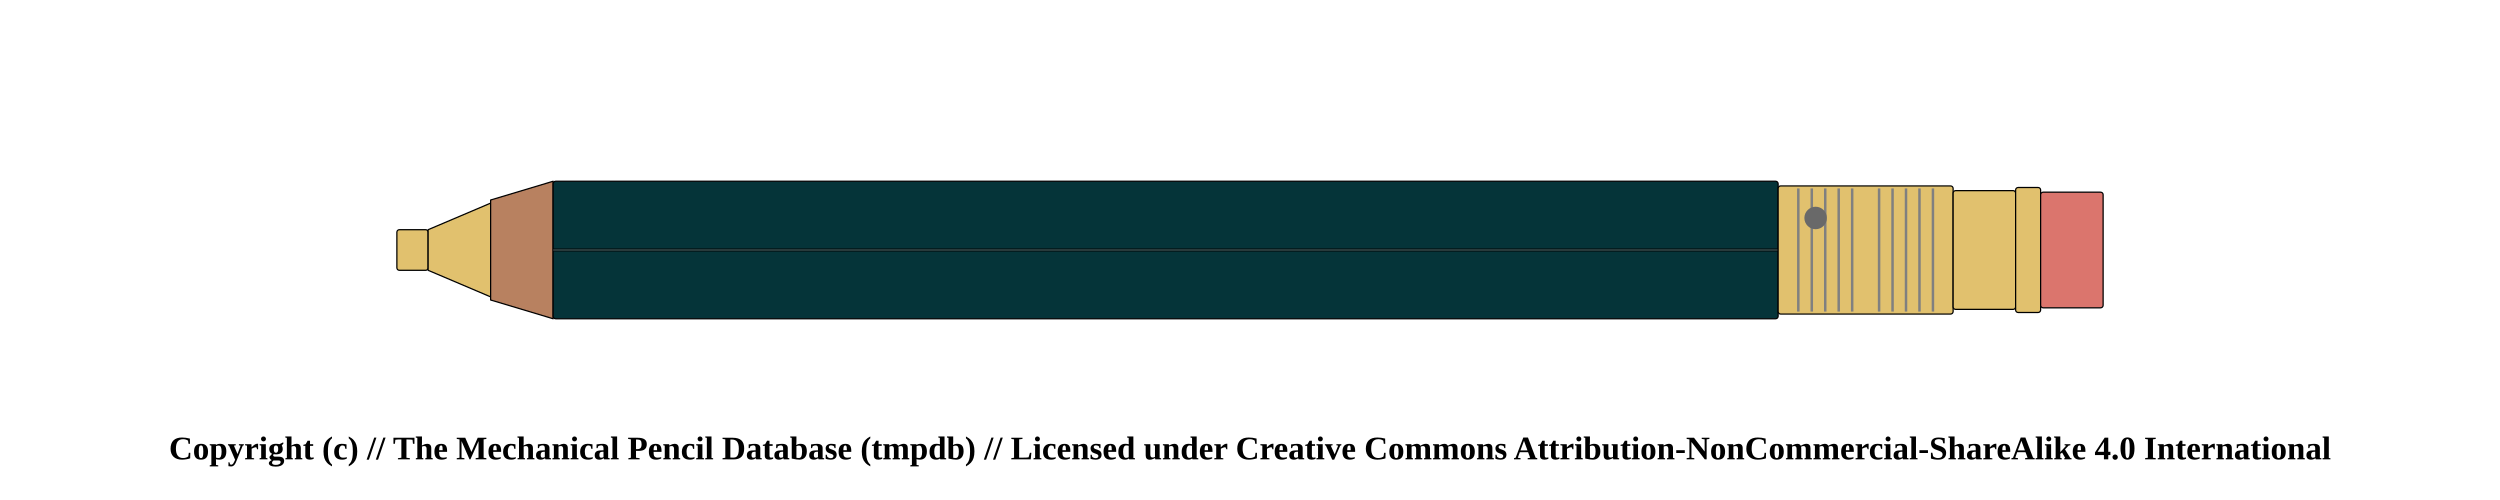
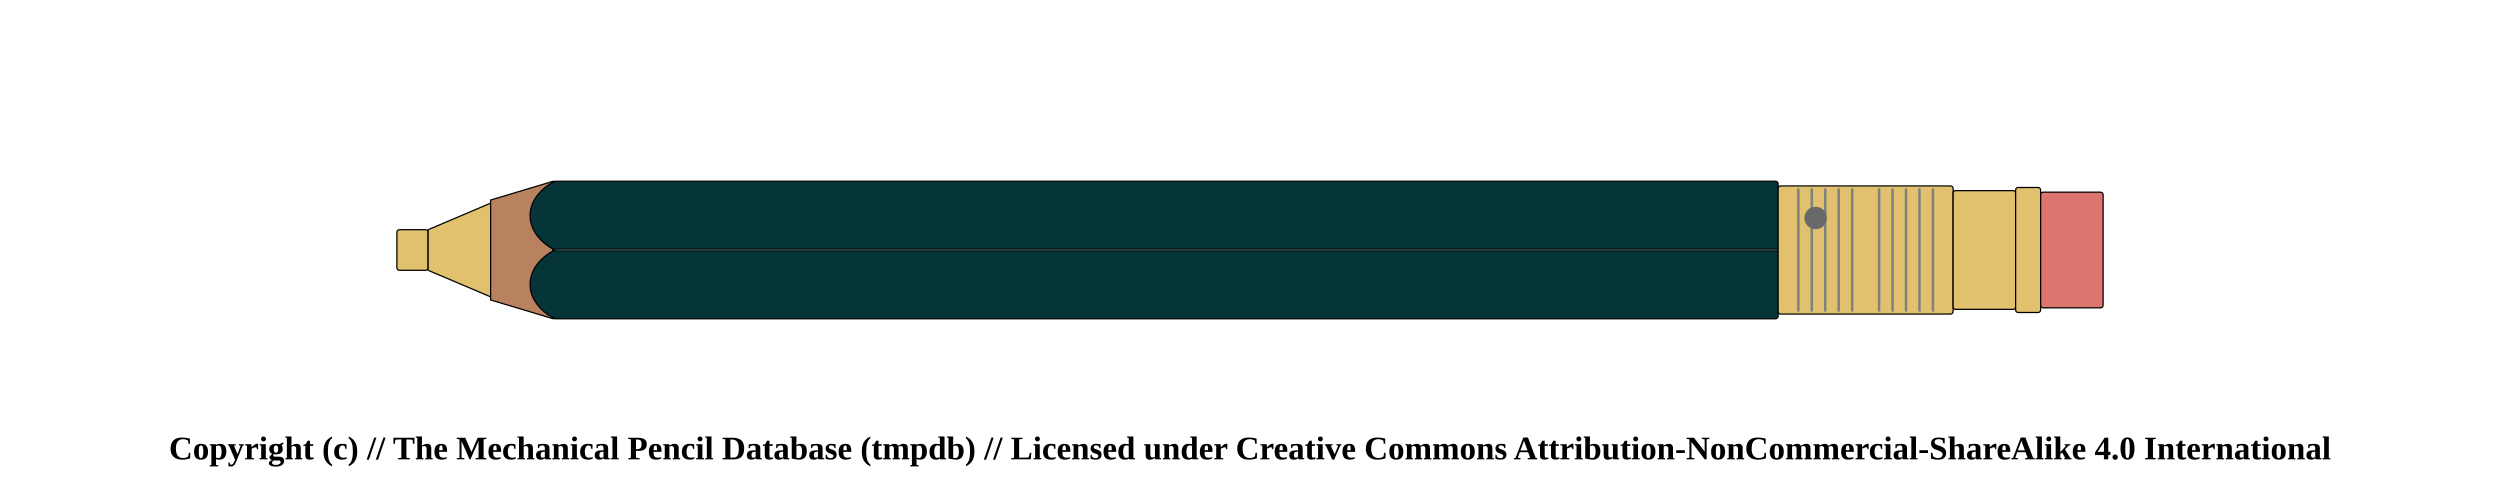
<svg xmlns="http://www.w3.org/2000/svg" width="1000" height="200">
  <pattern id="diagonalHatch" patternUnits="userSpaceOnUse" width="8" height="8">
    <rect width="6" height="6" fill="none" />
    <path stroke="dimgray" stroke-linecap="round" stroke-width="1" d="M 4,4 L 8,8" />
    <path stroke="dimgray" stroke-linecap="round" stroke-width="1" d="M 4,4 L 0,8" />
    <path stroke="gray" stroke-linecap="round" stroke-width="1" d="M 4,4 L 8,0" />
    <path stroke="gray" stroke-linecap="round" stroke-width="1" d="M 4,4 L 0,0" />
  </pattern>
  <rect x="158.75" y="91.875" width="12.5" height="16.25" rx="1" ry="1" stroke-width="0.5" stroke="black" fill="#E1C16E" />
  <path d="M171.25 91.875 L196.25 81.25 L196.25 118.75 L171.25 108.125 Z" stroke-width="0.5" stroke="black" stroke-linejoin="round" fill="#E1C16E" />
  <path d="M196.25 80 L221.25 72.5 L221.25 127.5 L196.25 120 Z" stroke-width="0.5" stroke="black" stroke-linejoin="round" fill="#b88160" />
  <rect x="221.25" y="72.5" width="490" height="55" rx="1" ry="1" stroke-width="0.5" stroke="black" fill="#053439" />
  <line x1="221.25" y1="100" x2="711.25" y2="100" stroke-width="1.5" stroke="black" fill="none" stroke-opacity="0.5" />
  <line x1="221.25" y1="100" x2="711.25" y2="100" stroke-width="0.5" stroke="gray" fill="none" stroke-opacity="0.5" />
  <rect x="711.25" y="74.375" width="70" height="51.25" rx="1" ry="1" stroke-width="0.5" stroke="black" fill="#E1C16E" />
  <line x1="719.327" y1="75.375" x2="719.327" y2="124.625" stroke-width="1" stroke="gray" />
  <line x1="724.712" y1="75.375" x2="724.712" y2="124.625" stroke-width="1" stroke="gray" />
  <line x1="730.096" y1="75.375" x2="730.096" y2="124.625" stroke-width="1" stroke="gray" />
  <line x1="735.481" y1="75.375" x2="735.481" y2="124.625" stroke-width="1" stroke="gray" />
  <line x1="740.865" y1="75.375" x2="740.865" y2="124.625" stroke-width="1" stroke="gray" />
  <line x1="751.635" y1="75.375" x2="751.635" y2="124.625" stroke-width="1" stroke="gray" />
  <line x1="757.019" y1="75.375" x2="757.019" y2="124.625" stroke-width="1" stroke="gray" />
  <line x1="762.404" y1="75.375" x2="762.404" y2="124.625" stroke-width="1" stroke="gray" />
  <line x1="767.788" y1="75.375" x2="767.788" y2="124.625" stroke-width="1" stroke="gray" />
  <line x1="773.173" y1="75.375" x2="773.173" y2="124.625" stroke-width="1" stroke="gray" />
  <circle r="4" cx="726.25" cy="87.188" stroke="dimgray" stroke-width="1" fill="dimGray" />
  <rect x="781.25" y="76.25" width="25" height="47.5" rx="1" ry="1" stroke-width="0.5" stroke="black" fill="#E1C16E" />
  <rect x="806.25" y="75" width="10" height="50" rx="1" ry="1" stroke-width="0.5" stroke="black" fill="#E1C16E" />
  <rect x="816.25" y="76.875" width="25" height="46.25" rx="1" ry="1" stroke-width="0.5" stroke="black" fill="#db756d" />
+   <path d="M 221.9 72.5 C 208.75 79.375, 208.75 93.125, 221.9 100" stroke-width="0.5" stroke="black" stroke-linecap="round" fill="#053439" />
+   <path d="M 221.9 127.5 C 208.75 120.625, 208.75 106.875, 221.9 100" stroke-width="0.5" stroke="black" stroke-linecap="round" fill="#053439" />
  <text x="50%" y="180" font-size="1.1em" font-weight="bold" text-anchor="middle" dominant-baseline="middle">Copyright (c) // The Mechanical Pencil Database (tmpdb) // Licensed under Creative Commons Attribution-NonCommercial-ShareAlike 4.0 International</text>
</svg>
